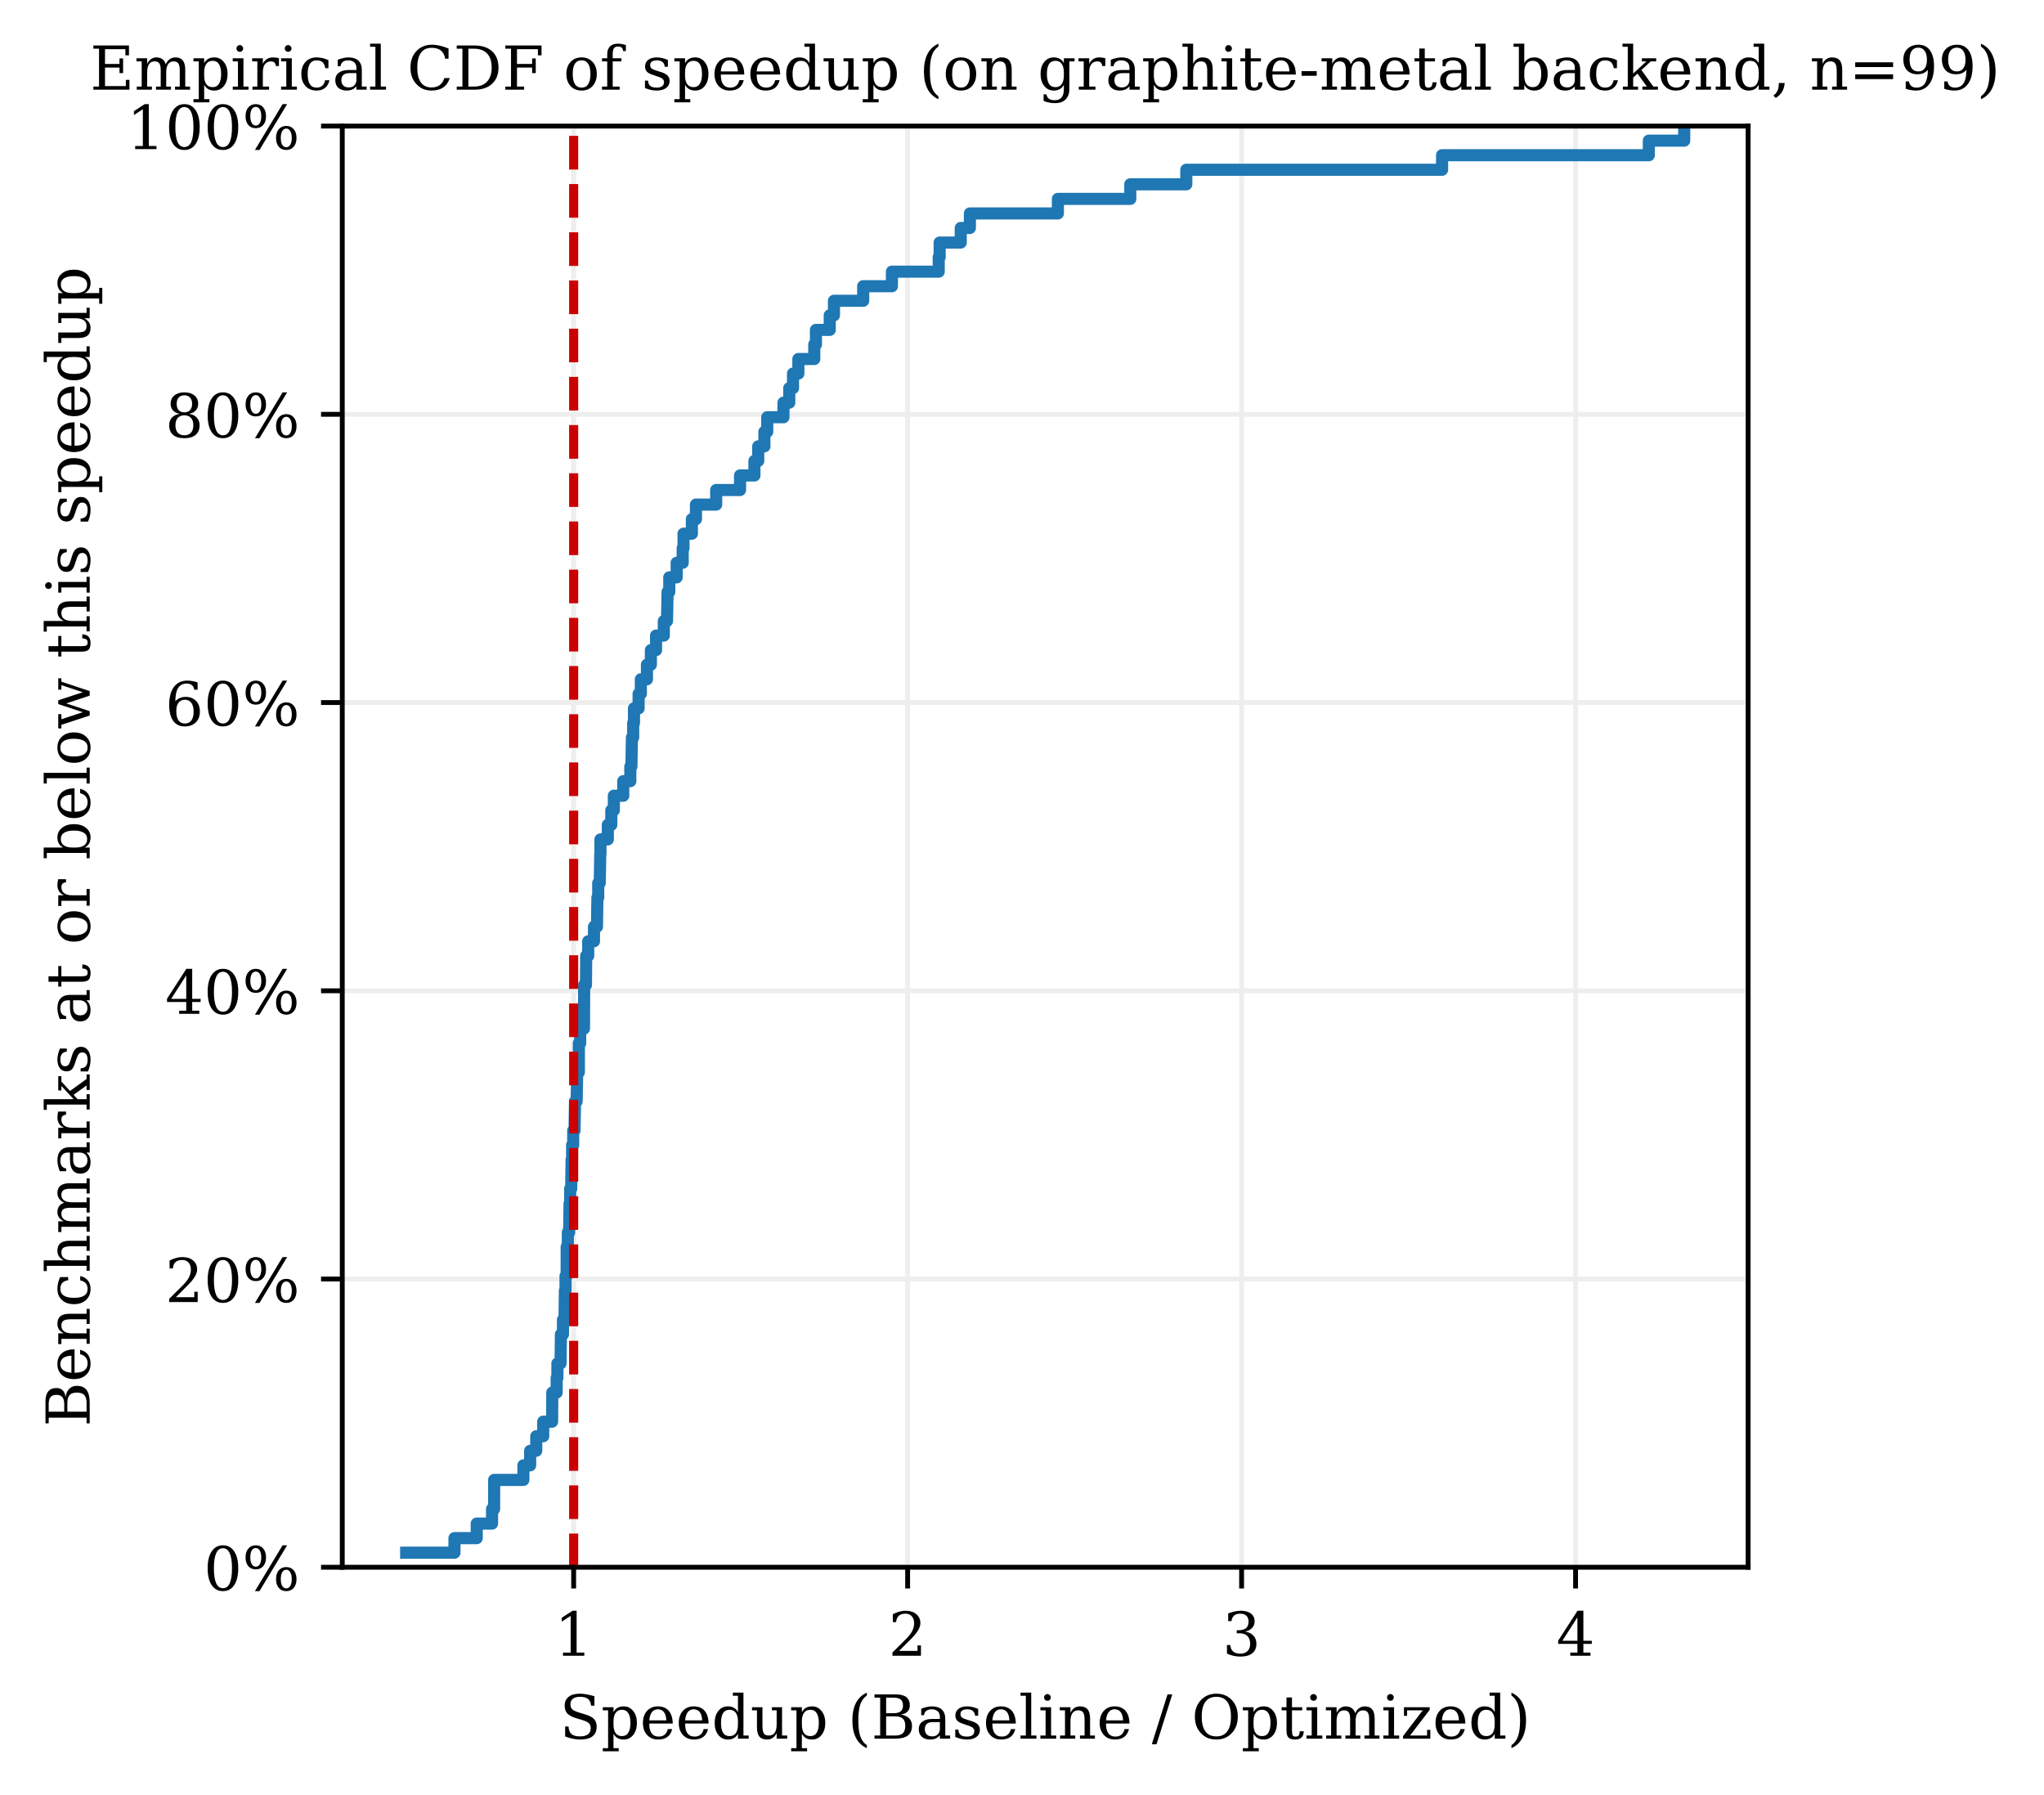
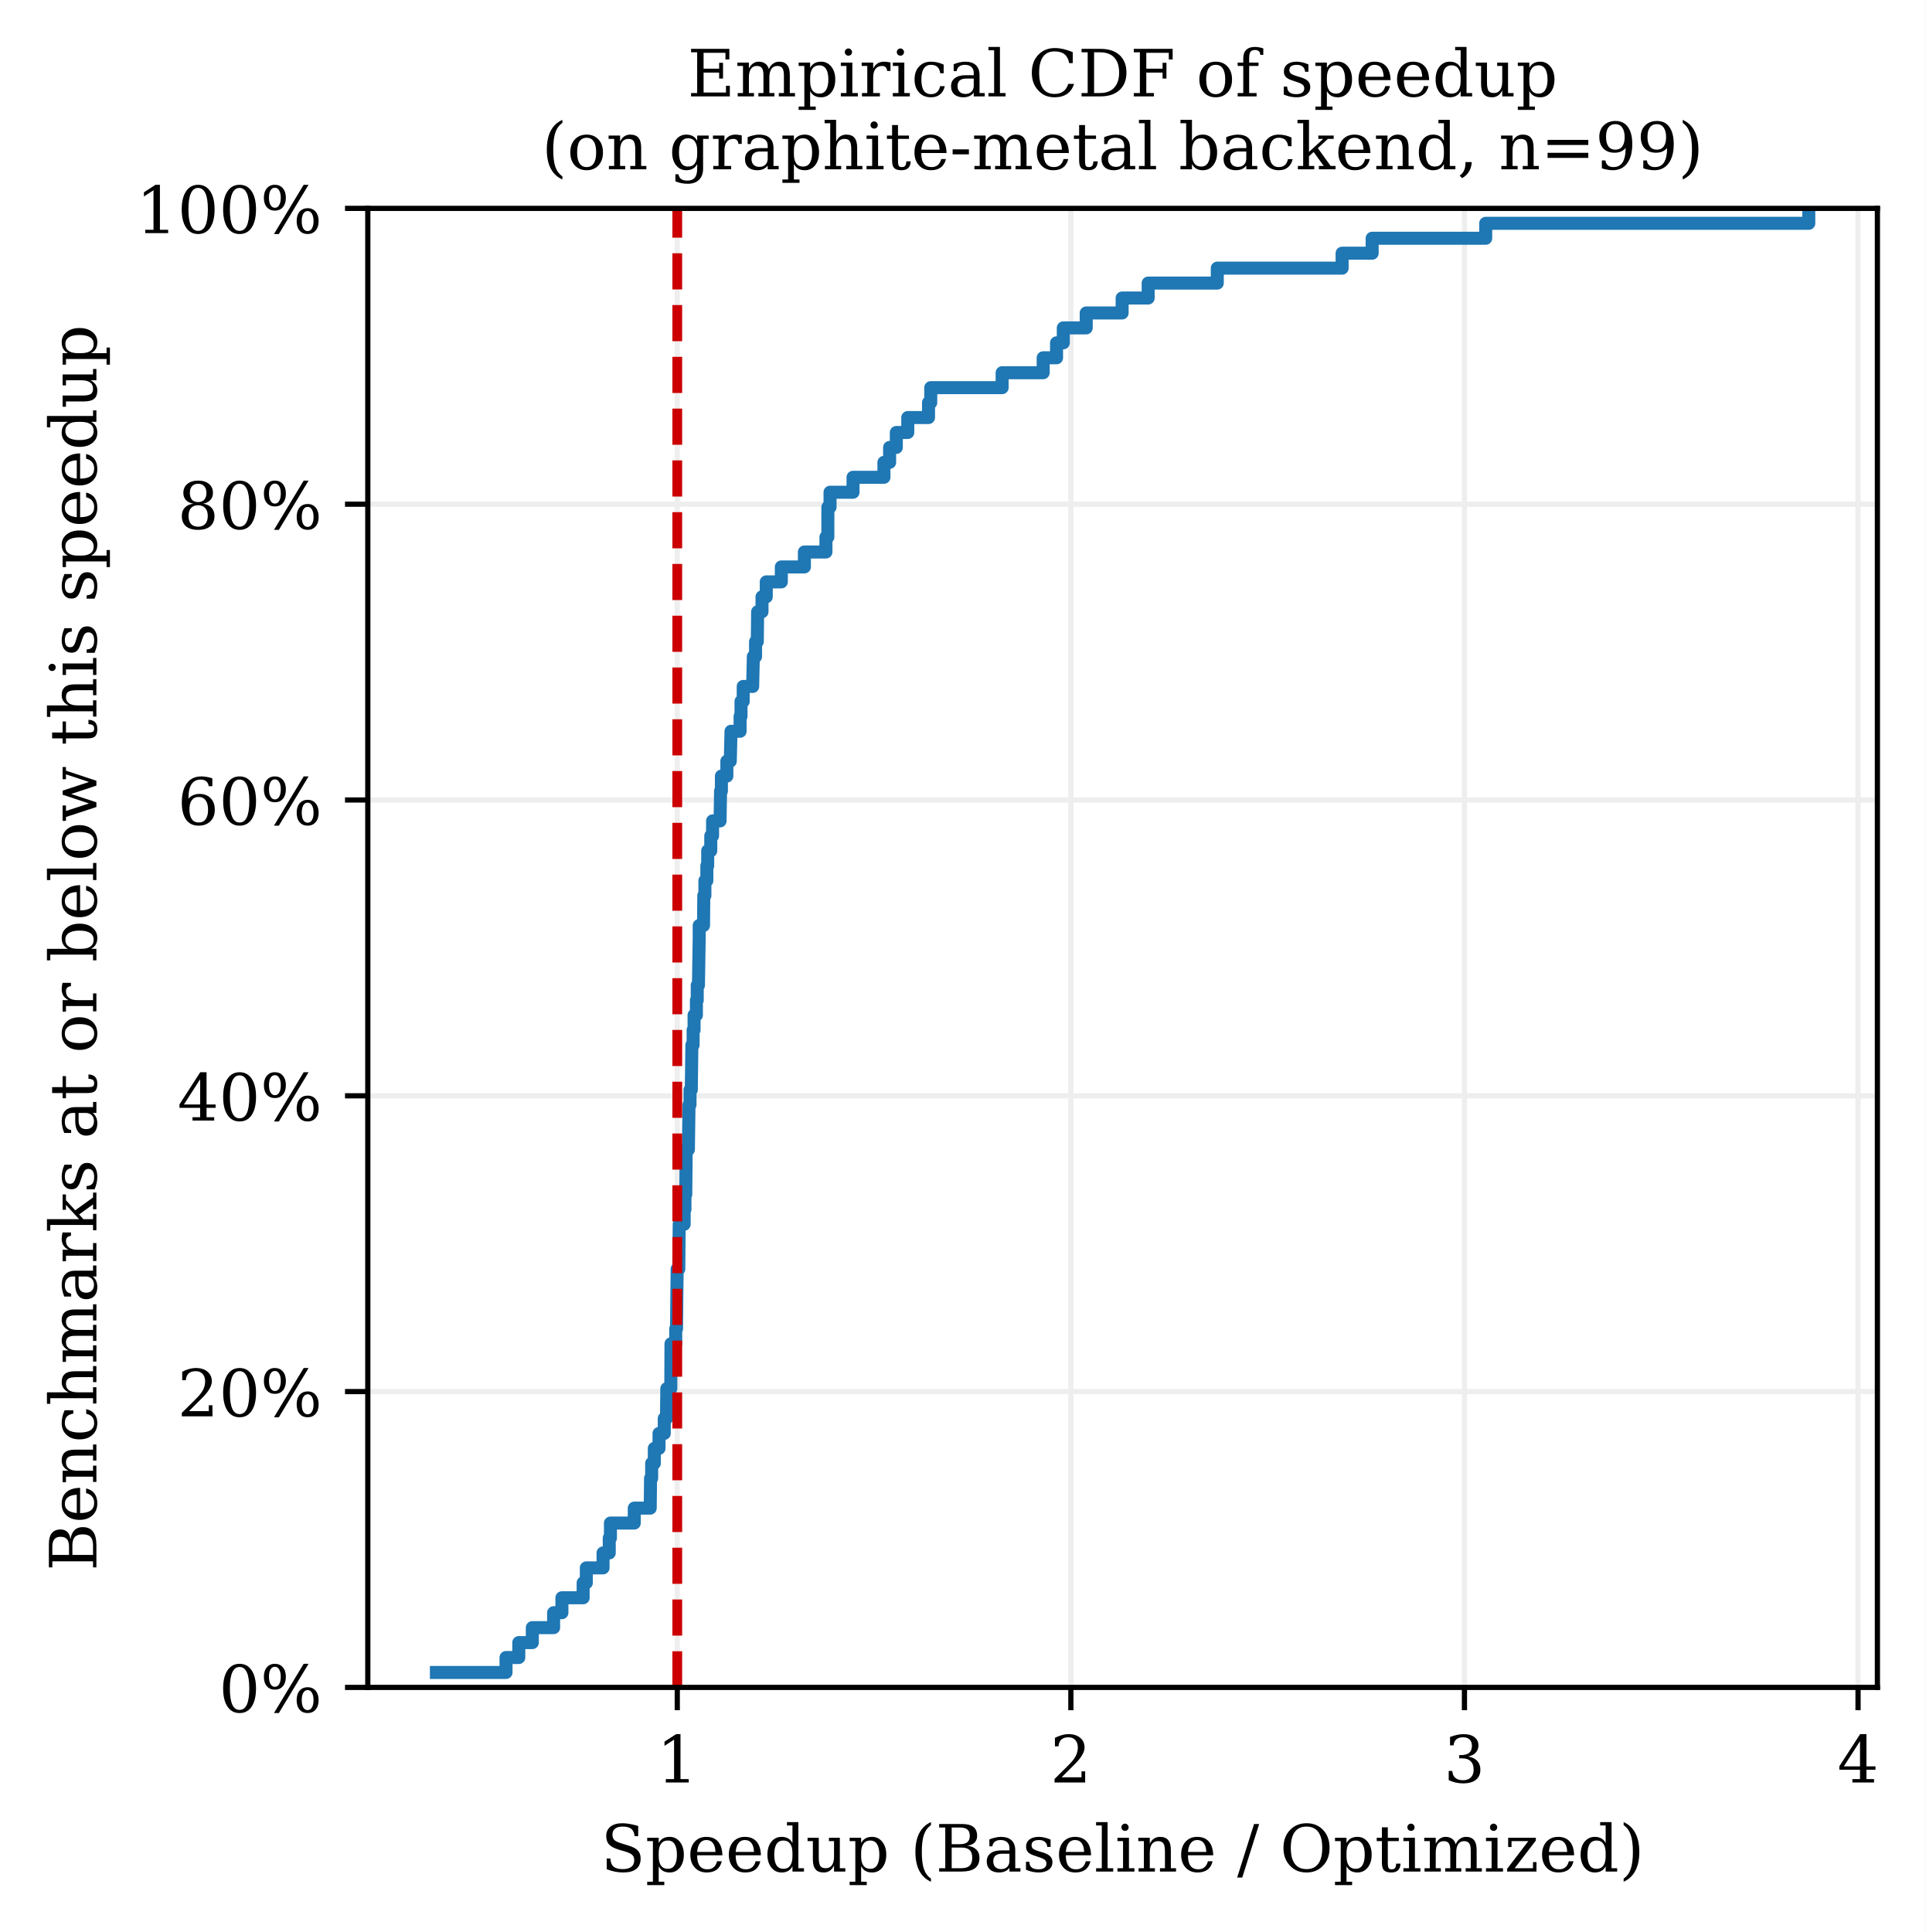
- <svg xmlns="http://www.w3.org/2000/svg" xmlns:xlink="http://www.w3.org/1999/xlink" width="337.221pt" height="296.07pt" viewBox="0 0 337.221 296.07" version="1.1">
+ <svg xmlns="http://www.w3.org/2000/svg" xmlns:xlink="http://www.w3.org/1999/xlink" width="295.642pt" height="296.643pt" viewBox="0 0 295.642 296.643" version="1.1">
  <defs>
    <style type="text/css">*{stroke-linejoin: round; stroke-linecap: butt}</style>
  </defs>
  <g id="figure_1">
    <g id="patch_1">
-       <path d="M -0 296.07  L 337.221 296.07  L 337.221 0  L -0 0  z " style="fill: #ffffff" />
+       <path d="M -0 296.643  L 295.642 296.643  L 295.642 0  L -0 0  z " style="fill: #ffffff" />
    </g>
    <g id="axes_1">
      <g id="patch_2">
-         <path d="M 56.467 258.513  L 288.407 258.513  L 288.407 20.798  L 56.467 20.798  z " style="fill: #ffffff" />
+         <path d="M 56.467 259.087  L 288.233 259.087  L 288.233 31.996  L 56.467 31.996  z " style="fill: #ffffff" />
      </g>
      <g id="matplotlib.axis_1">
        <g id="xtick_1">
          <g id="line2d_1">
-             <path d="M 94.642 258.513  L 94.642 20.798  " clip-path="url(#p760a28503c)" style="fill: none; stroke: #eeeeee; stroke-width: 0.8; stroke-linecap: square" />
+             <path d="M 103.98 259.087  L 103.98 31.996  " clip-path="url(#p12e60ecc20)" style="fill: none; stroke: #eeeeee; stroke-width: 0.8; stroke-linecap: square" />
          </g>
          <g id="line2d_2">
            <defs>
-               <path id="m01a6de65df" d="M 0 0  L 0 3.5  " style="stroke: #000000; stroke-width: 0.8" />
+               <path id="mbd5d063f88" d="M 0 0  L 0 3.5  " style="stroke: #000000; stroke-width: 0.8" />
            </defs>
            <g>
-               <use xlink:href="#m01a6de65df" x="94.642" y="258.513" style="stroke: #000000; stroke-width: 0.8" />
+               <use xlink:href="#mbd5d063f88" x="103.98" y="259.087" style="stroke: #000000; stroke-width: 0.8" />
            </g>
          </g>
          <g id="text_1">
-             <text style="font-size: 10px; font-family: 'Linux Libertine O', 'Linux Libertine', 'DejaVu Serif', 'Times New Roman', 'Times', serif; text-anchor: middle" x="94.642" y="273.112" transform="rotate(-0 94.6424 273.1119)">1</text>
+             <text style="font-size: 10px; font-family: 'Linux Libertine O', 'Linux Libertine', 'DejaVu Serif', 'Times New Roman', 'Times', serif; text-anchor: middle" x="103.98" y="273.685" transform="rotate(-0 103.9797 273.6852)">1</text>
          </g>
        </g>
        <g id="xtick_2">
          <g id="line2d_3">
-             <path d="M 149.742 258.513  L 149.742 20.798  " clip-path="url(#p760a28503c)" style="fill: none; stroke: #eeeeee; stroke-width: 0.8; stroke-linecap: square" />
+             <path d="M 164.407 259.087  L 164.407 31.996  " clip-path="url(#p12e60ecc20)" style="fill: none; stroke: #eeeeee; stroke-width: 0.8; stroke-linecap: square" />
          </g>
          <g id="line2d_4">
            <g>
-               <use xlink:href="#m01a6de65df" x="149.742" y="258.513" style="stroke: #000000; stroke-width: 0.8" />
+               <use xlink:href="#mbd5d063f88" x="164.407" y="259.087" style="stroke: #000000; stroke-width: 0.8" />
            </g>
          </g>
          <g id="text_2">
-             <text style="font-size: 10px; font-family: 'Linux Libertine O', 'Linux Libertine', 'DejaVu Serif', 'Times New Roman', 'Times', serif; text-anchor: middle" x="149.742" y="273.112" transform="rotate(-0 149.7415 273.1119)">2</text>
+             <text style="font-size: 10px; font-family: 'Linux Libertine O', 'Linux Libertine', 'DejaVu Serif', 'Times New Roman', 'Times', serif; text-anchor: middle" x="164.407" y="273.685" transform="rotate(-0 164.4066 273.6852)">2</text>
          </g>
        </g>
        <g id="xtick_3">
          <g id="line2d_5">
-             <path d="M 204.841 258.513  L 204.841 20.798  " clip-path="url(#p760a28503c)" style="fill: none; stroke: #eeeeee; stroke-width: 0.8; stroke-linecap: square" />
+             <path d="M 224.834 259.087  L 224.834 31.996  " clip-path="url(#p12e60ecc20)" style="fill: none; stroke: #eeeeee; stroke-width: 0.8; stroke-linecap: square" />
          </g>
          <g id="line2d_6">
            <g>
-               <use xlink:href="#m01a6de65df" x="204.841" y="258.513" style="stroke: #000000; stroke-width: 0.8" />
+               <use xlink:href="#mbd5d063f88" x="224.834" y="259.087" style="stroke: #000000; stroke-width: 0.8" />
            </g>
          </g>
          <g id="text_3">
-             <text style="font-size: 10px; font-family: 'Linux Libertine O', 'Linux Libertine', 'DejaVu Serif', 'Times New Roman', 'Times', serif; text-anchor: middle" x="204.841" y="273.112" transform="rotate(-0 204.8406 273.1119)">3</text>
+             <text style="font-size: 10px; font-family: 'Linux Libertine O', 'Linux Libertine', 'DejaVu Serif', 'Times New Roman', 'Times', serif; text-anchor: middle" x="224.834" y="273.685" transform="rotate(-0 224.8335 273.6852)">3</text>
          </g>
        </g>
        <g id="xtick_4">
          <g id="line2d_7">
-             <path d="M 259.94 258.513  L 259.94 20.798  " clip-path="url(#p760a28503c)" style="fill: none; stroke: #eeeeee; stroke-width: 0.8; stroke-linecap: square" />
+             <path d="M 285.26 259.087  L 285.26 31.996  " clip-path="url(#p12e60ecc20)" style="fill: none; stroke: #eeeeee; stroke-width: 0.8; stroke-linecap: square" />
          </g>
          <g id="line2d_8">
            <g>
-               <use xlink:href="#m01a6de65df" x="259.94" y="258.513" style="stroke: #000000; stroke-width: 0.8" />
+               <use xlink:href="#mbd5d063f88" x="285.26" y="259.087" style="stroke: #000000; stroke-width: 0.8" />
            </g>
          </g>
          <g id="text_4">
-             <text style="font-size: 10px; font-family: 'Linux Libertine O', 'Linux Libertine', 'DejaVu Serif', 'Times New Roman', 'Times', serif; text-anchor: middle" x="259.94" y="273.112" transform="rotate(-0 259.9397 273.1119)">4</text>
+             <text style="font-size: 10px; font-family: 'Linux Libertine O', 'Linux Libertine', 'DejaVu Serif', 'Times New Roman', 'Times', serif; text-anchor: middle" x="285.26" y="273.685" transform="rotate(-0 285.2605 273.6852)">4</text>
          </g>
        </g>
        <g id="text_5">
-           <text style="font-size: 10px; font-family: 'Linux Libertine O', 'Linux Libertine', 'DejaVu Serif', 'Times New Roman', 'Times', serif; text-anchor: middle" x="172.437" y="286.79" transform="rotate(-0 172.4372 286.79)">Speedup (Baseline / Optimized)</text>
+           <text style="font-size: 10px; font-family: 'Linux Libertine O', 'Linux Libertine', 'DejaVu Serif', 'Times New Roman', 'Times', serif; text-anchor: middle" x="172.35" y="287.363" transform="rotate(-0 172.3499 287.3633)">Speedup (Baseline / Optimized)</text>
        </g>
      </g>
      <g id="matplotlib.axis_2">
        <g id="ytick_1">
          <g id="line2d_9">
-             <path d="M 56.467 258.513  L 288.407 258.513  " clip-path="url(#p760a28503c)" style="fill: none; stroke: #eeeeee; stroke-width: 0.8; stroke-linecap: square" />
+             <path d="M 56.467 259.087  L 288.233 259.087  " clip-path="url(#p12e60ecc20)" style="fill: none; stroke: #eeeeee; stroke-width: 0.8; stroke-linecap: square" />
          </g>
          <g id="line2d_10">
            <defs>
-               <path id="mc6dbf13e57" d="M 0 0  L -3.5 0  " style="stroke: #000000; stroke-width: 0.8" />
+               <path id="m928e03c7fb" d="M 0 0  L -3.5 0  " style="stroke: #000000; stroke-width: 0.8" />
            </defs>
            <g>
-               <use xlink:href="#mc6dbf13e57" x="56.467" y="258.513" style="stroke: #000000; stroke-width: 0.8" />
+               <use xlink:href="#m928e03c7fb" x="56.467" y="259.087" style="stroke: #000000; stroke-width: 0.8" />
            </g>
          </g>
          <g id="text_6">
-             <text style="font-size: 10px; font-family: 'Linux Libertine O', 'Linux Libertine', 'DejaVu Serif', 'Times New Roman', 'Times', serif; text-anchor: end" x="49.467" y="262.313" transform="rotate(-0 49.46719 262.3127)">0%</text>
+             <text style="font-size: 10px; font-family: 'Linux Libertine O', 'Linux Libertine', 'DejaVu Serif', 'Times New Roman', 'Times', serif; text-anchor: end" x="49.467" y="262.886" transform="rotate(-0 49.46719 262.886)">0%</text>
          </g>
        </g>
        <g id="ytick_2">
          <g id="line2d_11">
-             <path d="M 56.467 210.97  L 288.407 210.97  " clip-path="url(#p760a28503c)" style="fill: none; stroke: #eeeeee; stroke-width: 0.8; stroke-linecap: square" />
+             <path d="M 56.467 213.669  L 288.233 213.669  " clip-path="url(#p12e60ecc20)" style="fill: none; stroke: #eeeeee; stroke-width: 0.8; stroke-linecap: square" />
          </g>
          <g id="line2d_12">
            <g>
-               <use xlink:href="#mc6dbf13e57" x="56.467" y="210.97" style="stroke: #000000; stroke-width: 0.8" />
+               <use xlink:href="#m928e03c7fb" x="56.467" y="213.669" style="stroke: #000000; stroke-width: 0.8" />
            </g>
          </g>
          <g id="text_7">
-             <text style="font-size: 10px; font-family: 'Linux Libertine O', 'Linux Libertine', 'DejaVu Serif', 'Times New Roman', 'Times', serif; text-anchor: end" x="49.467" y="214.77" transform="rotate(-0 49.46719 214.7697)">20%</text>
+             <text style="font-size: 10px; font-family: 'Linux Libertine O', 'Linux Libertine', 'DejaVu Serif', 'Times New Roman', 'Times', serif; text-anchor: end" x="49.467" y="217.468" transform="rotate(-0 49.46719 217.4679)">20%</text>
          </g>
        </g>
        <g id="ytick_3">
          <g id="line2d_13">
-             <path d="M 56.467 163.427  L 288.407 163.427  " clip-path="url(#p760a28503c)" style="fill: none; stroke: #eeeeee; stroke-width: 0.8; stroke-linecap: square" />
+             <path d="M 56.467 168.251  L 288.233 168.251  " clip-path="url(#p12e60ecc20)" style="fill: none; stroke: #eeeeee; stroke-width: 0.8; stroke-linecap: square" />
          </g>
          <g id="line2d_14">
            <g>
-               <use xlink:href="#mc6dbf13e57" x="56.467" y="163.427" style="stroke: #000000; stroke-width: 0.8" />
+               <use xlink:href="#m928e03c7fb" x="56.467" y="168.251" style="stroke: #000000; stroke-width: 0.8" />
            </g>
          </g>
          <g id="text_8">
-             <text style="font-size: 10px; font-family: 'Linux Libertine O', 'Linux Libertine', 'DejaVu Serif', 'Times New Roman', 'Times', serif; text-anchor: end" x="49.467" y="167.227" transform="rotate(-0 49.46719 167.2267)">40%</text>
+             <text style="font-size: 10px; font-family: 'Linux Libertine O', 'Linux Libertine', 'DejaVu Serif', 'Times New Roman', 'Times', serif; text-anchor: end" x="49.467" y="172.05" transform="rotate(-0 49.46719 172.0498)">40%</text>
          </g>
        </g>
        <g id="ytick_4">
          <g id="line2d_15">
-             <path d="M 56.467 115.884  L 288.407 115.884  " clip-path="url(#p760a28503c)" style="fill: none; stroke: #eeeeee; stroke-width: 0.8; stroke-linecap: square" />
+             <path d="M 56.467 122.832  L 288.233 122.832  " clip-path="url(#p12e60ecc20)" style="fill: none; stroke: #eeeeee; stroke-width: 0.8; stroke-linecap: square" />
          </g>
          <g id="line2d_16">
            <g>
-               <use xlink:href="#mc6dbf13e57" x="56.467" y="115.884" style="stroke: #000000; stroke-width: 0.8" />
+               <use xlink:href="#m928e03c7fb" x="56.467" y="122.832" style="stroke: #000000; stroke-width: 0.8" />
            </g>
          </g>
          <g id="text_9">
-             <text style="font-size: 10px; font-family: 'Linux Libertine O', 'Linux Libertine', 'DejaVu Serif', 'Times New Roman', 'Times', serif; text-anchor: end" x="49.467" y="119.684" transform="rotate(-0 49.46719 119.6837)">60%</text>
+             <text style="font-size: 10px; font-family: 'Linux Libertine O', 'Linux Libertine', 'DejaVu Serif', 'Times New Roman', 'Times', serif; text-anchor: end" x="49.467" y="126.632" transform="rotate(-0 49.46719 126.6317)">60%</text>
          </g>
        </g>
        <g id="ytick_5">
          <g id="line2d_17">
-             <path d="M 56.467 68.341  L 288.407 68.341  " clip-path="url(#p760a28503c)" style="fill: none; stroke: #eeeeee; stroke-width: 0.8; stroke-linecap: square" />
+             <path d="M 56.467 77.414  L 288.233 77.414  " clip-path="url(#p12e60ecc20)" style="fill: none; stroke: #eeeeee; stroke-width: 0.8; stroke-linecap: square" />
          </g>
          <g id="line2d_18">
            <g>
-               <use xlink:href="#mc6dbf13e57" x="56.467" y="68.341" style="stroke: #000000; stroke-width: 0.8" />
+               <use xlink:href="#m928e03c7fb" x="56.467" y="77.414" style="stroke: #000000; stroke-width: 0.8" />
            </g>
          </g>
          <g id="text_10">
-             <text style="font-size: 10px; font-family: 'Linux Libertine O', 'Linux Libertine', 'DejaVu Serif', 'Times New Roman', 'Times', serif; text-anchor: end" x="49.467" y="72.141" transform="rotate(-0 49.46719 72.14066)">80%</text>
+             <text style="font-size: 10px; font-family: 'Linux Libertine O', 'Linux Libertine', 'DejaVu Serif', 'Times New Roman', 'Times', serif; text-anchor: end" x="49.467" y="81.214" transform="rotate(-0 49.46719 81.21357)">80%</text>
          </g>
        </g>
        <g id="ytick_6">
          <g id="line2d_19">
-             <path d="M 56.467 20.798  L 288.407 20.798  " clip-path="url(#p760a28503c)" style="fill: none; stroke: #eeeeee; stroke-width: 0.8; stroke-linecap: square" />
+             <path d="M 56.467 31.996  L 288.233 31.996  " clip-path="url(#p12e60ecc20)" style="fill: none; stroke: #eeeeee; stroke-width: 0.8; stroke-linecap: square" />
          </g>
          <g id="line2d_20">
            <g>
-               <use xlink:href="#mc6dbf13e57" x="56.467" y="20.798" style="stroke: #000000; stroke-width: 0.8" />
+               <use xlink:href="#m928e03c7fb" x="56.467" y="31.996" style="stroke: #000000; stroke-width: 0.8" />
            </g>
          </g>
          <g id="text_11">
-             <text style="font-size: 10px; font-family: 'Linux Libertine O', 'Linux Libertine', 'DejaVu Serif', 'Times New Roman', 'Times', serif; text-anchor: end" x="49.467" y="24.598" transform="rotate(-0 49.46719 24.59766)">100%</text>
+             <text style="font-size: 10px; font-family: 'Linux Libertine O', 'Linux Libertine', 'DejaVu Serif', 'Times New Roman', 'Times', serif; text-anchor: end" x="49.467" y="35.795" transform="rotate(-0 49.46719 35.79547)">100%</text>
          </g>
        </g>
        <g id="text_12">
-           <text style="font-size: 10px; font-family: 'Linux Libertine O', 'Linux Libertine', 'DejaVu Serif', 'Times New Roman', 'Times', serif; text-anchor: middle" x="14.798" y="139.656" transform="rotate(-90 14.79844 139.6559)">Benchmarks at or below this speedup</text>
+           <text style="font-size: 10px; font-family: 'Linux Libertine O', 'Linux Libertine', 'DejaVu Serif', 'Times New Roman', 'Times', serif; text-anchor: middle" x="14.798" y="145.542" transform="rotate(-90 14.79844 145.5415)">Benchmarks at or below this speedup</text>
        </g>
      </g>
      <g id="line2d_21">
-         <path d="M 67.01 256.112  L 74.978 256.112  L 74.978 253.711  L 78.652 253.711  L 78.652 251.31  L 81.181 251.31  L 81.181 248.909  L 81.517 248.909  L 81.531 244.106  L 86.351 244.106  L 86.351 241.705  L 87.464 241.705  L 87.464 239.304  L 88.473 239.304  L 88.473 236.903  L 89.619 236.903  L 89.619 234.502  L 91.088 234.502  L 91.115 229.699  L 91.838 229.699  L 91.838 227.298  L 91.96 227.298  L 91.96 224.897  L 92.481 224.897  L 92.542 220.095  L 92.88 220.095  L 92.88 217.694  L 93.134 217.694  L 93.195 212.891  L 93.299 212.891  L 93.299 210.49  L 93.484 210.49  L 93.489 205.688  L 93.681 205.688  L 93.681 203.287  L 93.892 203.287  L 93.969 198.484  L 94.066 198.484  L 94.066 196.083  L 94.237 196.083  L 94.3 191.281  L 94.387 191.281  L 94.387 188.88  L 94.569 188.88  L 94.569 186.479  L 94.79 186.479  L 94.869 181.676  L 95.133 181.676  L 95.227 176.874  L 95.502 176.874  L 95.505 172.072  L 95.721 172.072  L 95.721 169.67  L 96.349 169.67  L 96.375 162.467  L 96.671 162.467  L 96.71 157.665  L 97.041 157.665  L 97.041 155.263  L 97.996 155.263  L 97.996 152.862  L 98.488 152.862  L 98.561 148.06  L 98.694 148.06  L 98.694 145.659  L 98.945 145.659  L 99.031 140.857  L 99.064 140.857  L 99.064 138.455  L 100.278 138.455  L 100.278 136.054  L 100.855 136.054  L 100.855 133.653  L 101.274 133.653  L 101.274 131.252  L 102.824 131.252  L 102.824 128.851  L 103.991 128.851  L 103.991 126.45  L 104.169 126.45  L 104.257 121.647  L 104.463 121.647  L 104.463 119.246  L 104.595 119.246  L 104.595 116.845  L 105.358 116.845  L 105.358 114.444  L 105.729 114.444  L 105.729 112.043  L 106.735 112.043  L 106.735 109.641  L 107.382 109.641  L 107.382 107.24  L 108.234 107.24  L 108.234 104.839  L 109.517 104.839  L 109.517 102.438  L 110.046 102.438  L 110.137 97.636  L 110.418 97.636  L 110.418 95.234  L 111.636 95.234  L 111.636 92.833  L 112.631 92.833  L 112.631 90.432  L 112.767 90.432  L 112.767 88.031  L 114.147 88.031  L 114.147 85.63  L 114.819 85.63  L 114.819 83.229  L 118.158 83.229  L 118.158 80.827  L 122.093 80.827  L 122.093 78.426  L 124.467 78.426  L 124.467 76.025  L 125.095 76.025  L 125.095 73.624  L 126.111 73.624  L 126.111 71.223  L 126.578 71.223  L 126.578 68.822  L 129.255 68.822  L 129.255 66.421  L 130.213 66.421  L 130.213 64.019  L 130.833 64.019  L 130.833 61.618  L 131.716 61.618  L 131.716 59.217  L 134.338 59.217  L 134.338 56.816  L 134.614 56.816  L 134.614 54.415  L 136.891 54.415  L 136.891 52.014  L 137.588 52.014  L 137.588 49.612  L 142.409 49.612  L 142.409 47.211  L 147.149 47.211  L 147.149 44.81  L 154.87 44.81  L 154.87 42.409  L 155.023 42.409  L 155.023 40.008  L 158.505 40.008  L 158.505 37.607  L 160.012 37.607  L 160.012 35.205  L 174.532 35.205  L 174.532 32.804  L 186.478 32.804  L 186.478 30.403  L 195.717 30.403  L 195.717 28.002  L 237.915 28.002  L 237.915 25.601  L 272.028 25.601  L 272.028 23.2  L 277.864 23.2  L 277.864 20.798  L 277.864 20.798  " clip-path="url(#p760a28503c)" style="fill: none; stroke: #1f77b4; stroke-width: 2; stroke-linecap: square" />
+         <path d="M 67.002 256.793  L 77.689 256.793  L 77.689 254.499  L 79.648 254.499  L 79.648 252.205  L 81.726 252.205  L 81.726 249.911  L 84.997 249.911  L 84.997 247.618  L 86.269 247.618  L 86.269 245.324  L 89.528 245.324  L 89.528 243.03  L 90.019 243.03  L 90.019 240.736  L 92.584 240.736  L 92.584 238.442  L 93.536 238.442  L 93.536 236.148  L 93.718 236.148  L 93.718 233.854  L 97.378 233.854  L 97.378 231.561  L 99.826 231.561  L 99.878 226.973  L 100.048 226.973  L 100.048 224.679  L 100.457 224.679  L 100.457 222.385  L 101.177 222.385  L 101.177 220.091  L 101.982 220.091  L 101.982 217.798  L 102.323 217.798  L 102.375 213.21  L 102.986 213.21  L 103.013 206.328  L 103.741 206.328  L 103.741 204.035  L 103.864 204.035  L 103.958 194.859  L 104.214 194.859  L 104.275 187.978  L 105.038 187.978  L 105.038 185.684  L 105.159 185.684  L 105.159 183.39  L 105.285 183.39  L 105.351 176.508  L 105.687 176.508  L 105.781 169.627  L 105.937 169.627  L 105.937 167.333  L 106.134 167.333  L 106.223 160.451  L 106.412 160.451  L 106.412 158.158  L 106.558 158.158  L 106.558 155.864  L 106.918 155.864  L 106.918 153.57  L 107.045 153.57  L 107.045 151.276  L 107.231 151.276  L 107.339 144.395  L 107.346 144.395  L 107.346 142.101  L 108.009 142.101  L 108.053 137.513  L 108.22 137.513  L 108.22 135.219  L 108.521 135.219  L 108.521 132.925  L 108.652 132.925  L 108.652 130.632  L 109.122 130.632  L 109.122 128.338  L 109.401 128.338  L 109.401 126.044  L 110.549 126.044  L 110.627 121.456  L 110.755 121.456  L 110.755 119.162  L 111.592 119.162  L 111.592 116.868  L 112.12 116.868  L 112.23 112.281  L 113.624 112.281  L 113.624 109.987  L 113.766 109.987  L 113.766 107.693  L 114.104 107.693  L 114.104 105.399  L 115.555 105.399  L 115.657 100.812  L 115.999 100.812  L 115.999 98.518  L 116.267 98.518  L 116.318 93.93  L 116.99 93.93  L 116.99 91.636  L 117.643 91.636  L 117.643 89.342  L 119.955 89.342  L 119.955 87.048  L 123.496 87.048  L 123.496 84.755  L 126.804 84.755  L 126.804 82.461  L 127.099 82.461  L 127.1 77.873  L 127.433 77.873  L 127.433 75.579  L 130.964 75.579  L 130.964 73.285  L 135.708 73.285  L 135.708 70.992  L 136.582 70.992  L 136.582 68.698  L 137.61 68.698  L 137.61 66.404  L 139.369 66.404  L 139.369 64.11  L 142.554 64.11  L 142.554 61.816  L 142.897 61.816  L 142.897 59.522  L 153.854 59.522  L 153.854 57.229  L 160.157 57.229  L 160.157 54.935  L 162.209 54.935  L 162.209 52.641  L 163.244 52.641  L 163.244 50.347  L 166.764 50.347  L 166.764 48.053  L 172.277 48.053  L 172.277 45.759  L 176.275 45.759  L 176.275 43.465  L 186.887 43.465  L 186.887 41.172  L 206.051 41.172  L 206.051 38.878  L 210.664 38.878  L 210.664 36.584  L 228.096 36.584  L 228.096 34.29  L 277.698 34.29  L 277.698 31.996  L 277.698 31.996  " clip-path="url(#p12e60ecc20)" style="fill: none; stroke: #1f77b4; stroke-width: 2; stroke-linecap: square" />
      </g>
      <g id="line2d_22">
-         <path d="M 94.642 258.513  L 94.642 20.798  " clip-path="url(#p760a28503c)" style="fill: none; stroke-dasharray: 5.55,2.4; stroke-dashoffset: 0; stroke: #cc0000; stroke-width: 1.5" />
+         <path d="M 103.98 259.087  L 103.98 31.996  " clip-path="url(#p12e60ecc20)" style="fill: none; stroke-dasharray: 5.55,2.4; stroke-dashoffset: 0; stroke: #cc0000; stroke-width: 1.5" />
      </g>
      <g id="patch_3">
-         <path d="M 56.467 258.513  L 56.467 20.798  " style="fill: none; stroke: #000000; stroke-width: 0.8; stroke-linejoin: miter; stroke-linecap: square" />
+         <path d="M 56.467 259.087  L 56.467 31.996  " style="fill: none; stroke: #000000; stroke-width: 0.8; stroke-linejoin: miter; stroke-linecap: square" />
      </g>
      <g id="patch_4">
-         <path d="M 288.407 258.513  L 288.407 20.798  " style="fill: none; stroke: #000000; stroke-width: 0.8; stroke-linejoin: miter; stroke-linecap: square" />
+         <path d="M 288.233 259.087  L 288.233 31.996  " style="fill: none; stroke: #000000; stroke-width: 0.8; stroke-linejoin: miter; stroke-linecap: square" />
      </g>
      <g id="patch_5">
-         <path d="M 56.467 258.513  L 288.407 258.513  " style="fill: none; stroke: #000000; stroke-width: 0.8; stroke-linejoin: miter; stroke-linecap: square" />
+         <path d="M 56.467 259.087  L 288.233 259.087  " style="fill: none; stroke: #000000; stroke-width: 0.8; stroke-linejoin: miter; stroke-linecap: square" />
      </g>
      <g id="patch_6">
-         <path d="M 56.467 20.798  L 288.407 20.798  " style="fill: none; stroke: #000000; stroke-width: 0.8; stroke-linejoin: miter; stroke-linecap: square" />
+         <path d="M 56.467 31.996  L 288.233 31.996  " style="fill: none; stroke: #000000; stroke-width: 0.8; stroke-linejoin: miter; stroke-linecap: square" />
      </g>
      <g id="text_13">
-         <text style="font-size: 10px; font-family: 'Linux Libertine O', 'Linux Libertine', 'DejaVu Serif', 'Times New Roman', 'Times', serif; text-anchor: middle" x="172.437" y="14.798" transform="rotate(-0 172.4372 14.79844)">Empirical CDF of speedup (on graphite-metal backend, n=99)</text>
+         <text style="font-size: 10px; font-family: 'Linux Libertine O', 'Linux Libertine', 'DejaVu Serif', 'Times New Roman', 'Times', serif" transform="translate(105.5499 14.79844)">Empirical CDF of speedup</text>
+         <text style="font-size: 10px; font-family: 'Linux Libertine O', 'Linux Libertine', 'DejaVu Serif', 'Times New Roman', 'Times', serif" transform="translate(83.1554 25.99625)">(on graphite-metal backend, n=99)</text>
      </g>
    </g>
  </g>
  <defs>
-     <clipPath id="p760a28503c">
-       <rect x="56.467" y="20.798" width="231.94" height="237.715" />
+     <clipPath id="p12e60ecc20">
+       <rect x="56.467" y="31.996" width="231.765" height="227.09" />
    </clipPath>
  </defs>
</svg>
